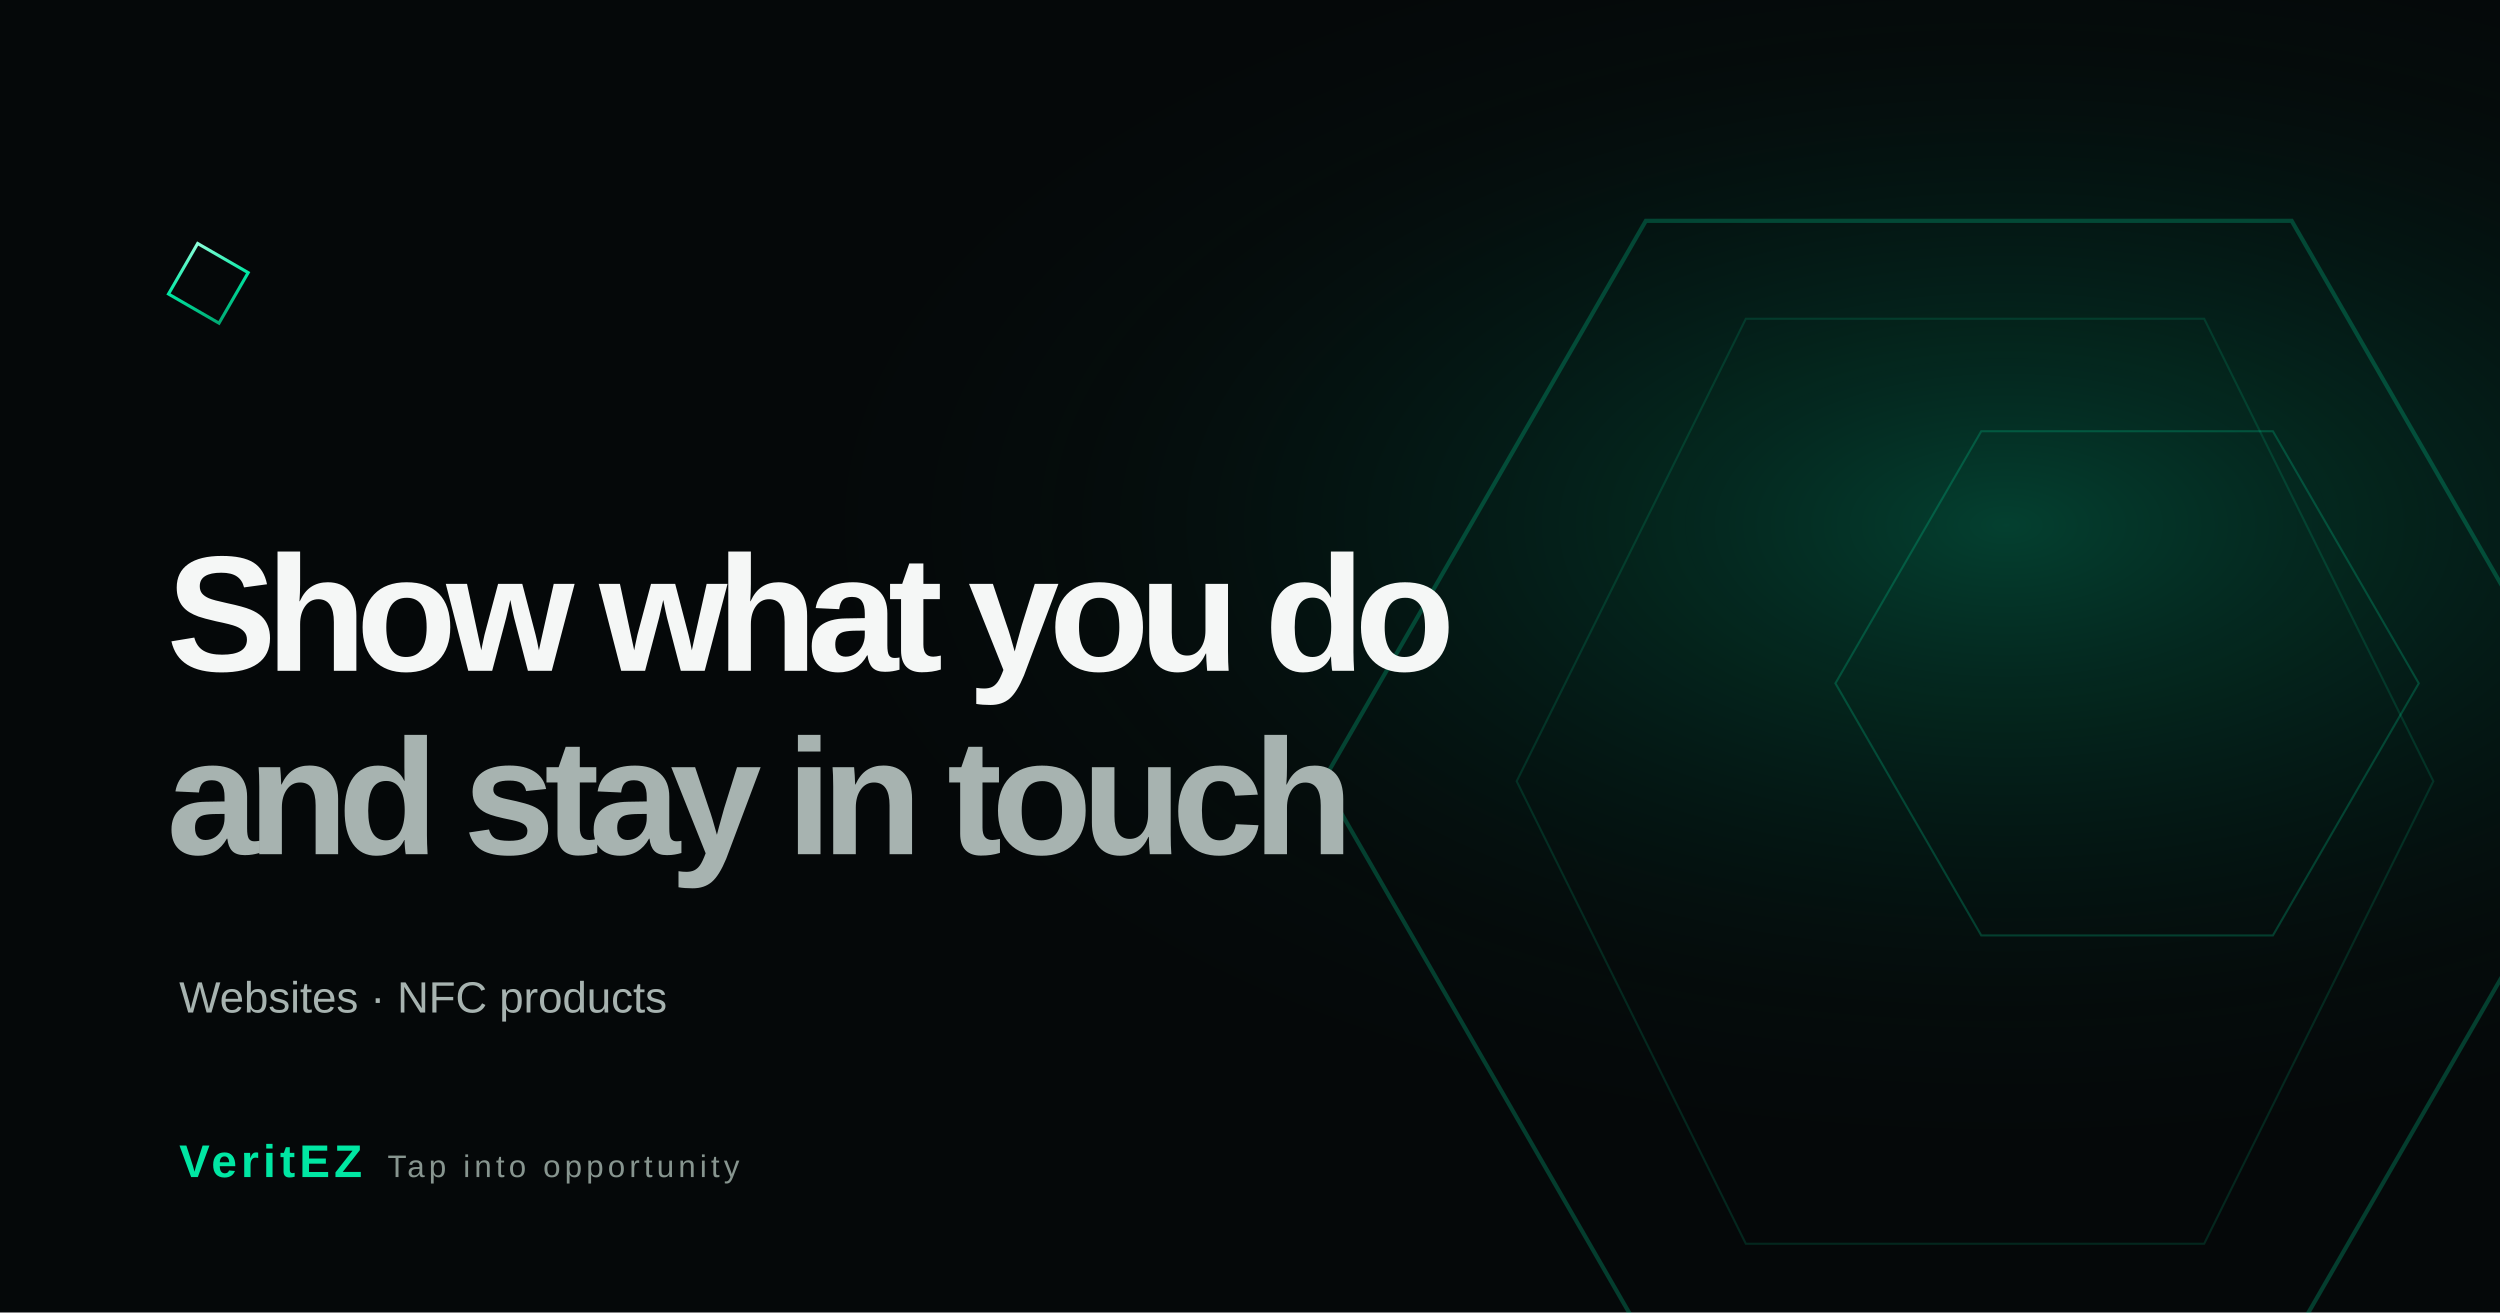
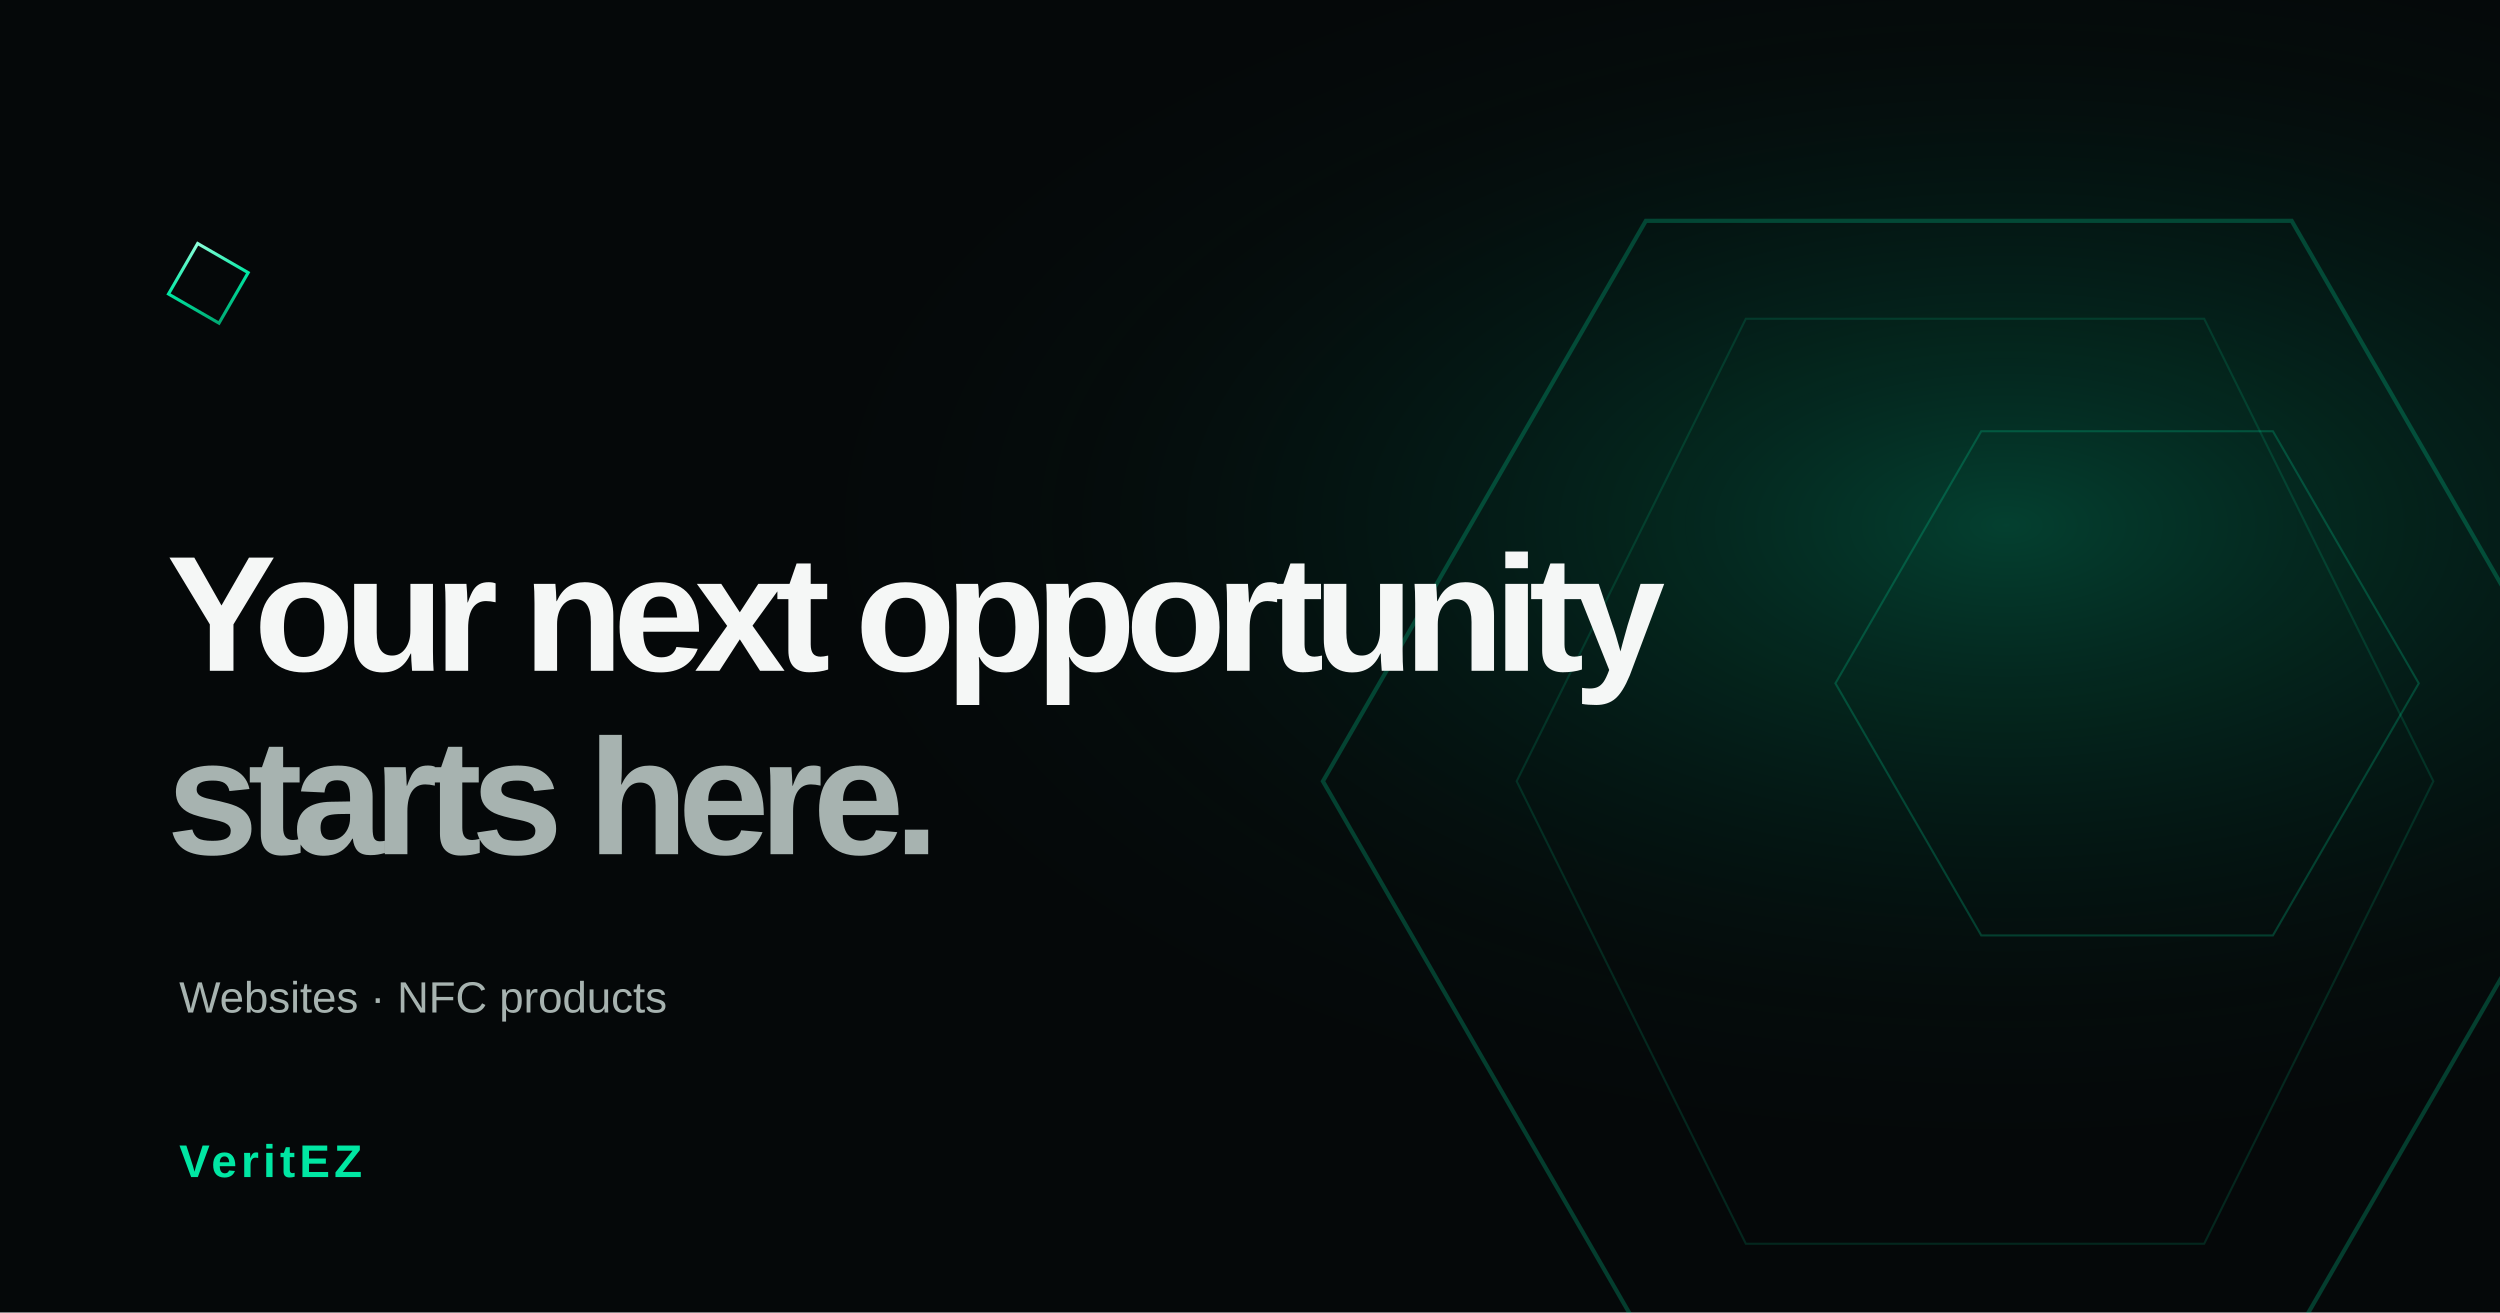
<svg xmlns="http://www.w3.org/2000/svg" width="1200" height="630" viewBox="0 0 1200 630">
  <defs>
    <radialGradient id="a" cx="80%" cy="40%">
      <stop stop-color="#00e7a3" stop-opacity=".25" />
      <stop offset="1" stop-color="#050809" stop-opacity="0" />
    </radialGradient>
    <linearGradient id="g" x1="0" y1="0" x2="1" y2="1">
      <stop stop-color="#8dffda" />
      <stop offset=".5" stop-color="#00e7a3" />
      <stop offset="1" stop-color="#00a872" />
    </linearGradient>
  </defs>
  <rect width="1200" height="630" fill="#050809" />
  <rect width="1200" height="630" fill="url(#a)" />
  <g fill="none" stroke="#00e7a3" stroke-opacity=".24">
    <path d="M790 106h310l155 269-155 269H790L635 375 790 106Z" stroke-width="2" />
    <path d="M838 153h220l110 222-110 222H838L728 375l110-222Z" stroke-opacity=".14" />
    <path d="M951 207h140l70 121-70 121H951l-70-121 70-121Z" stroke-opacity=".22" />
  </g>
  <path d="M86 122h28v28H86z" fill="none" stroke="url(#g)" stroke-width="1.5" transform="rotate(30 100 136)" />
-   <text x="80" y="322" fill="#f5f7f6" font-family="Arial,sans-serif" font-size="79" font-weight="600" letter-spacing="-5">Show what you do</text>
-   <text x="80" y="410" fill="#a7b3b0" font-family="Arial,sans-serif" font-size="79" font-weight="600" letter-spacing="-5">and stay in touch</text>
+   <text x="80" y="322" fill="#f5f7f6" font-family="Arial,sans-serif" font-size="79" font-weight="600" letter-spacing="-5">Your next opportunity</text>
+   <text x="80" y="410" fill="#a7b3b0" font-family="Arial,sans-serif" font-size="79" font-weight="600" letter-spacing="-5">starts here.</text>
  <text x="86" y="486" fill="#a7b3b0" font-family="Arial,sans-serif" font-size="21">Websites · NFC products</text>
  <text x="86" y="565" fill="#00e7a3" font-family="Arial,sans-serif" font-size="22" font-weight="600" letter-spacing="2">VeritEZ</text>
-   <text x="186" y="565" fill="#87958f" font-family="Arial,sans-serif" font-size="15" letter-spacing="2">Tap into opportunity</text>
</svg>
